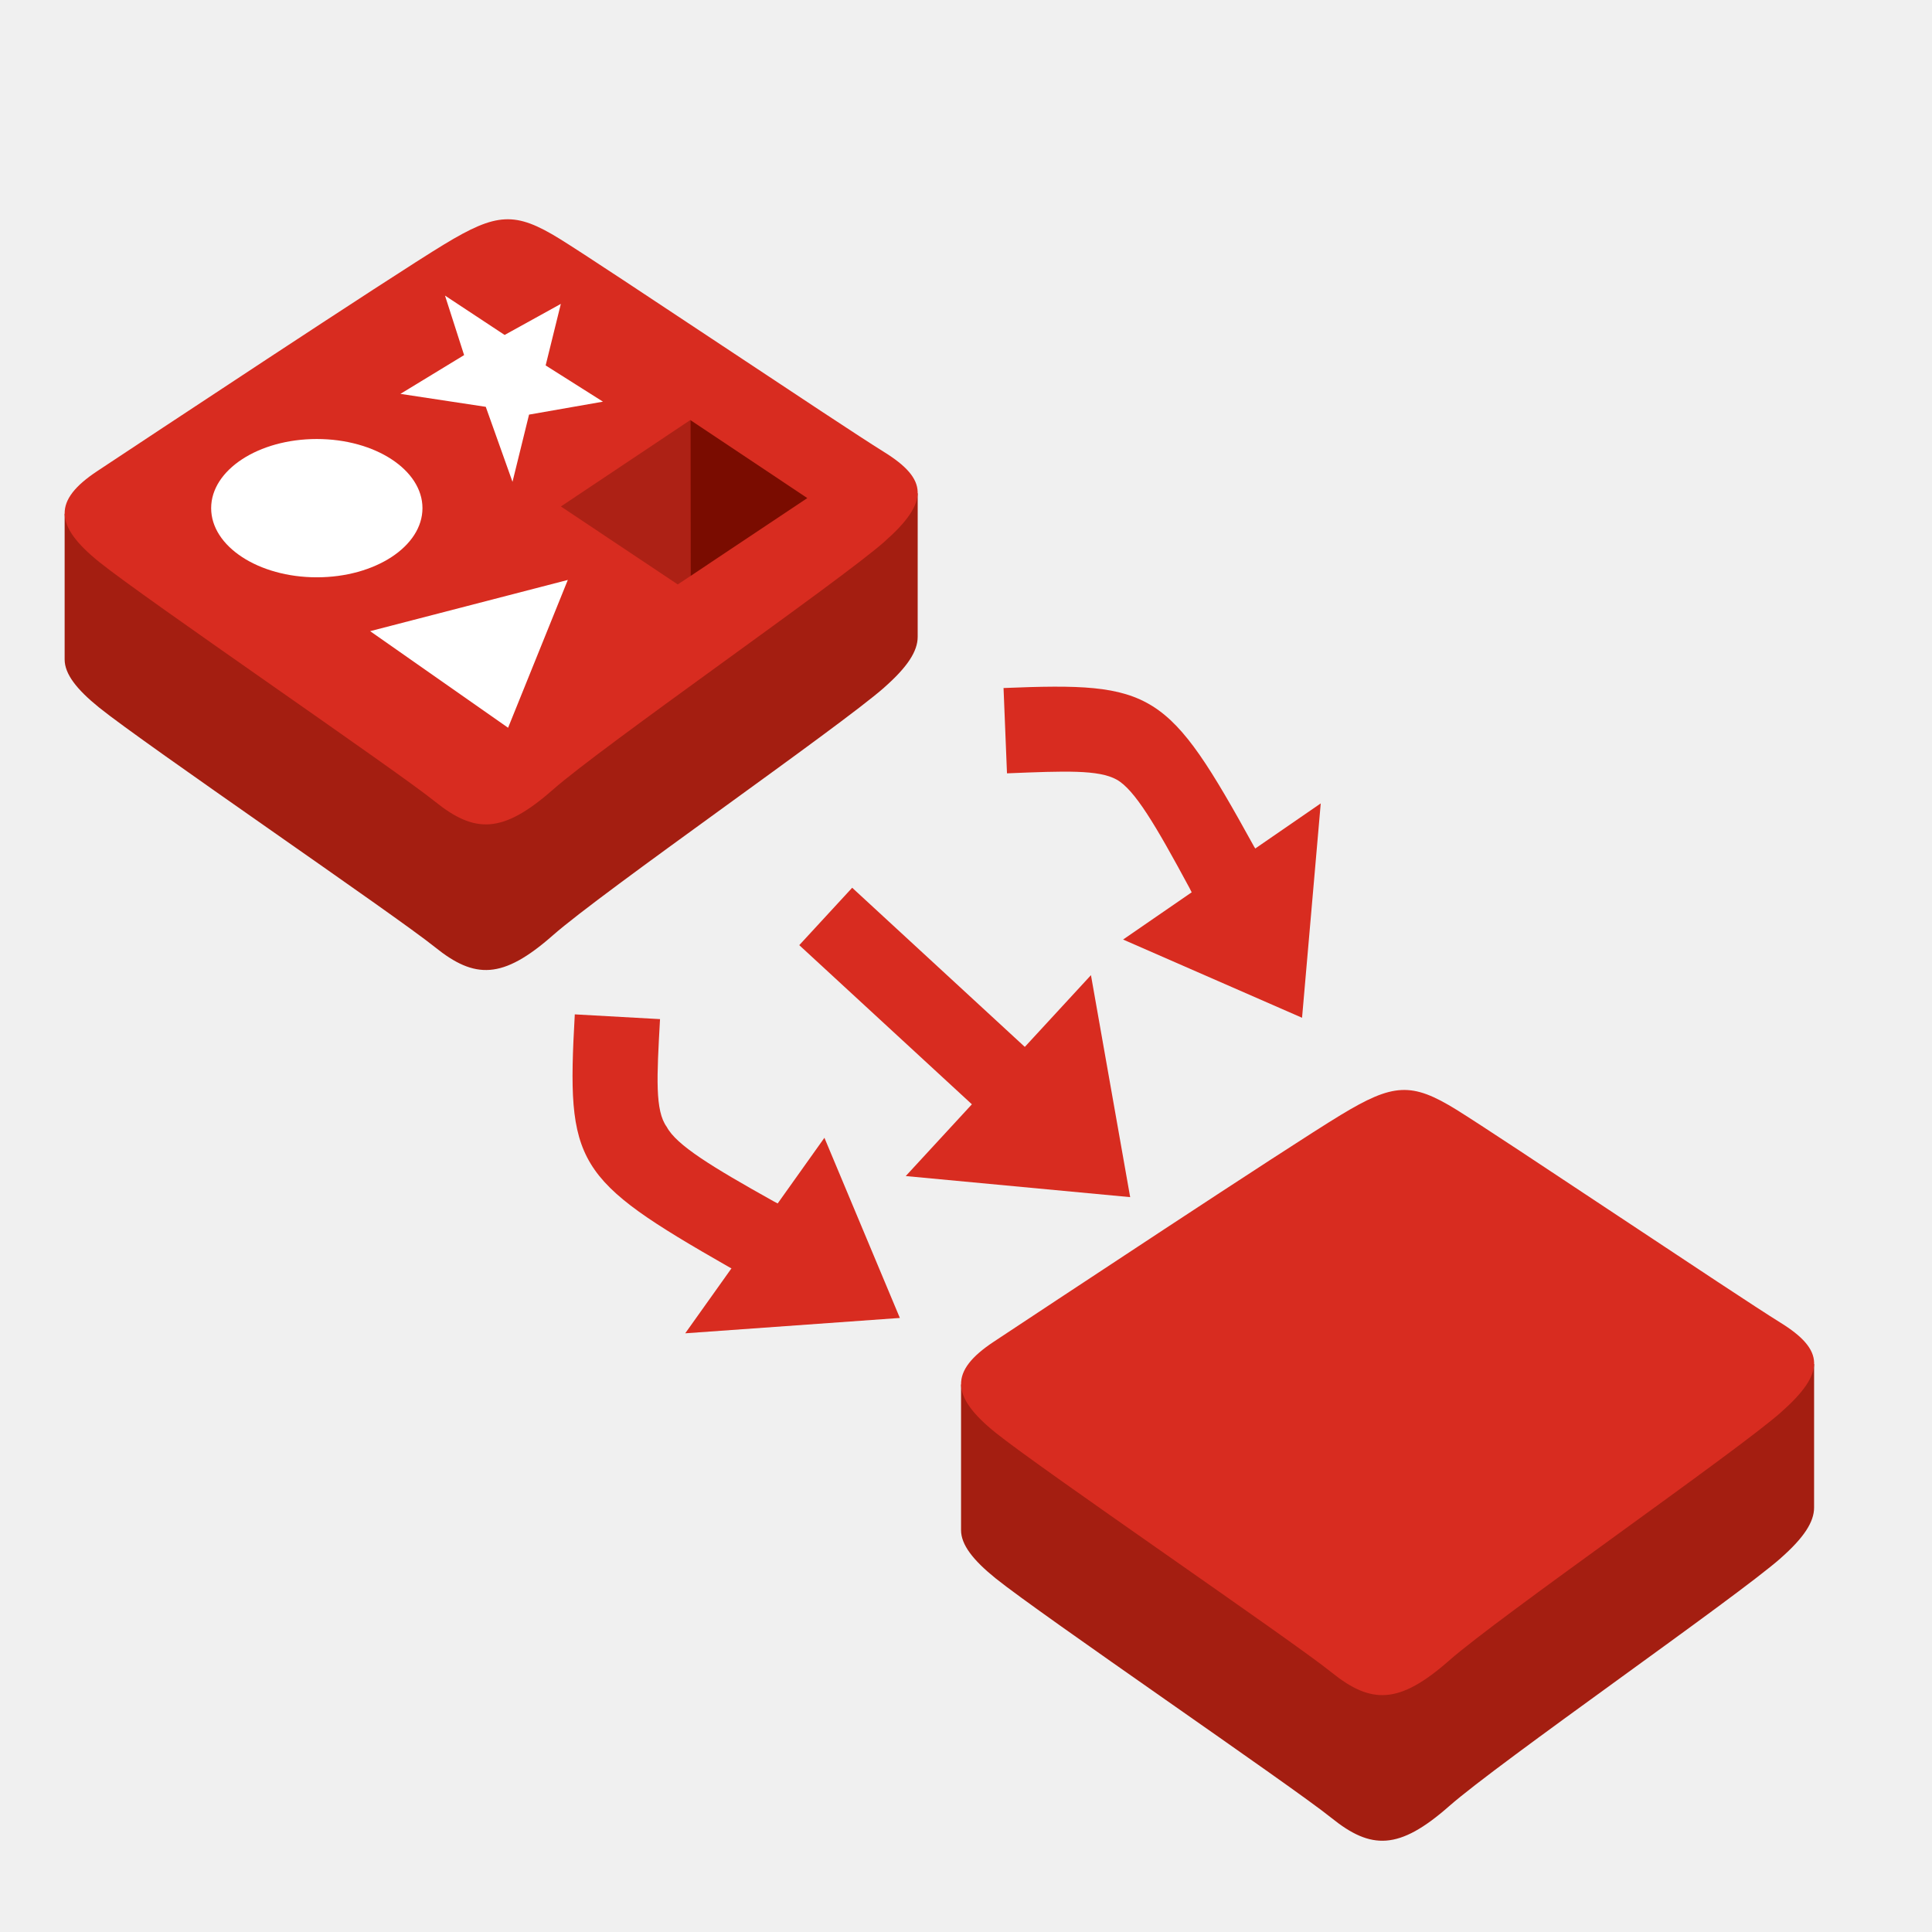
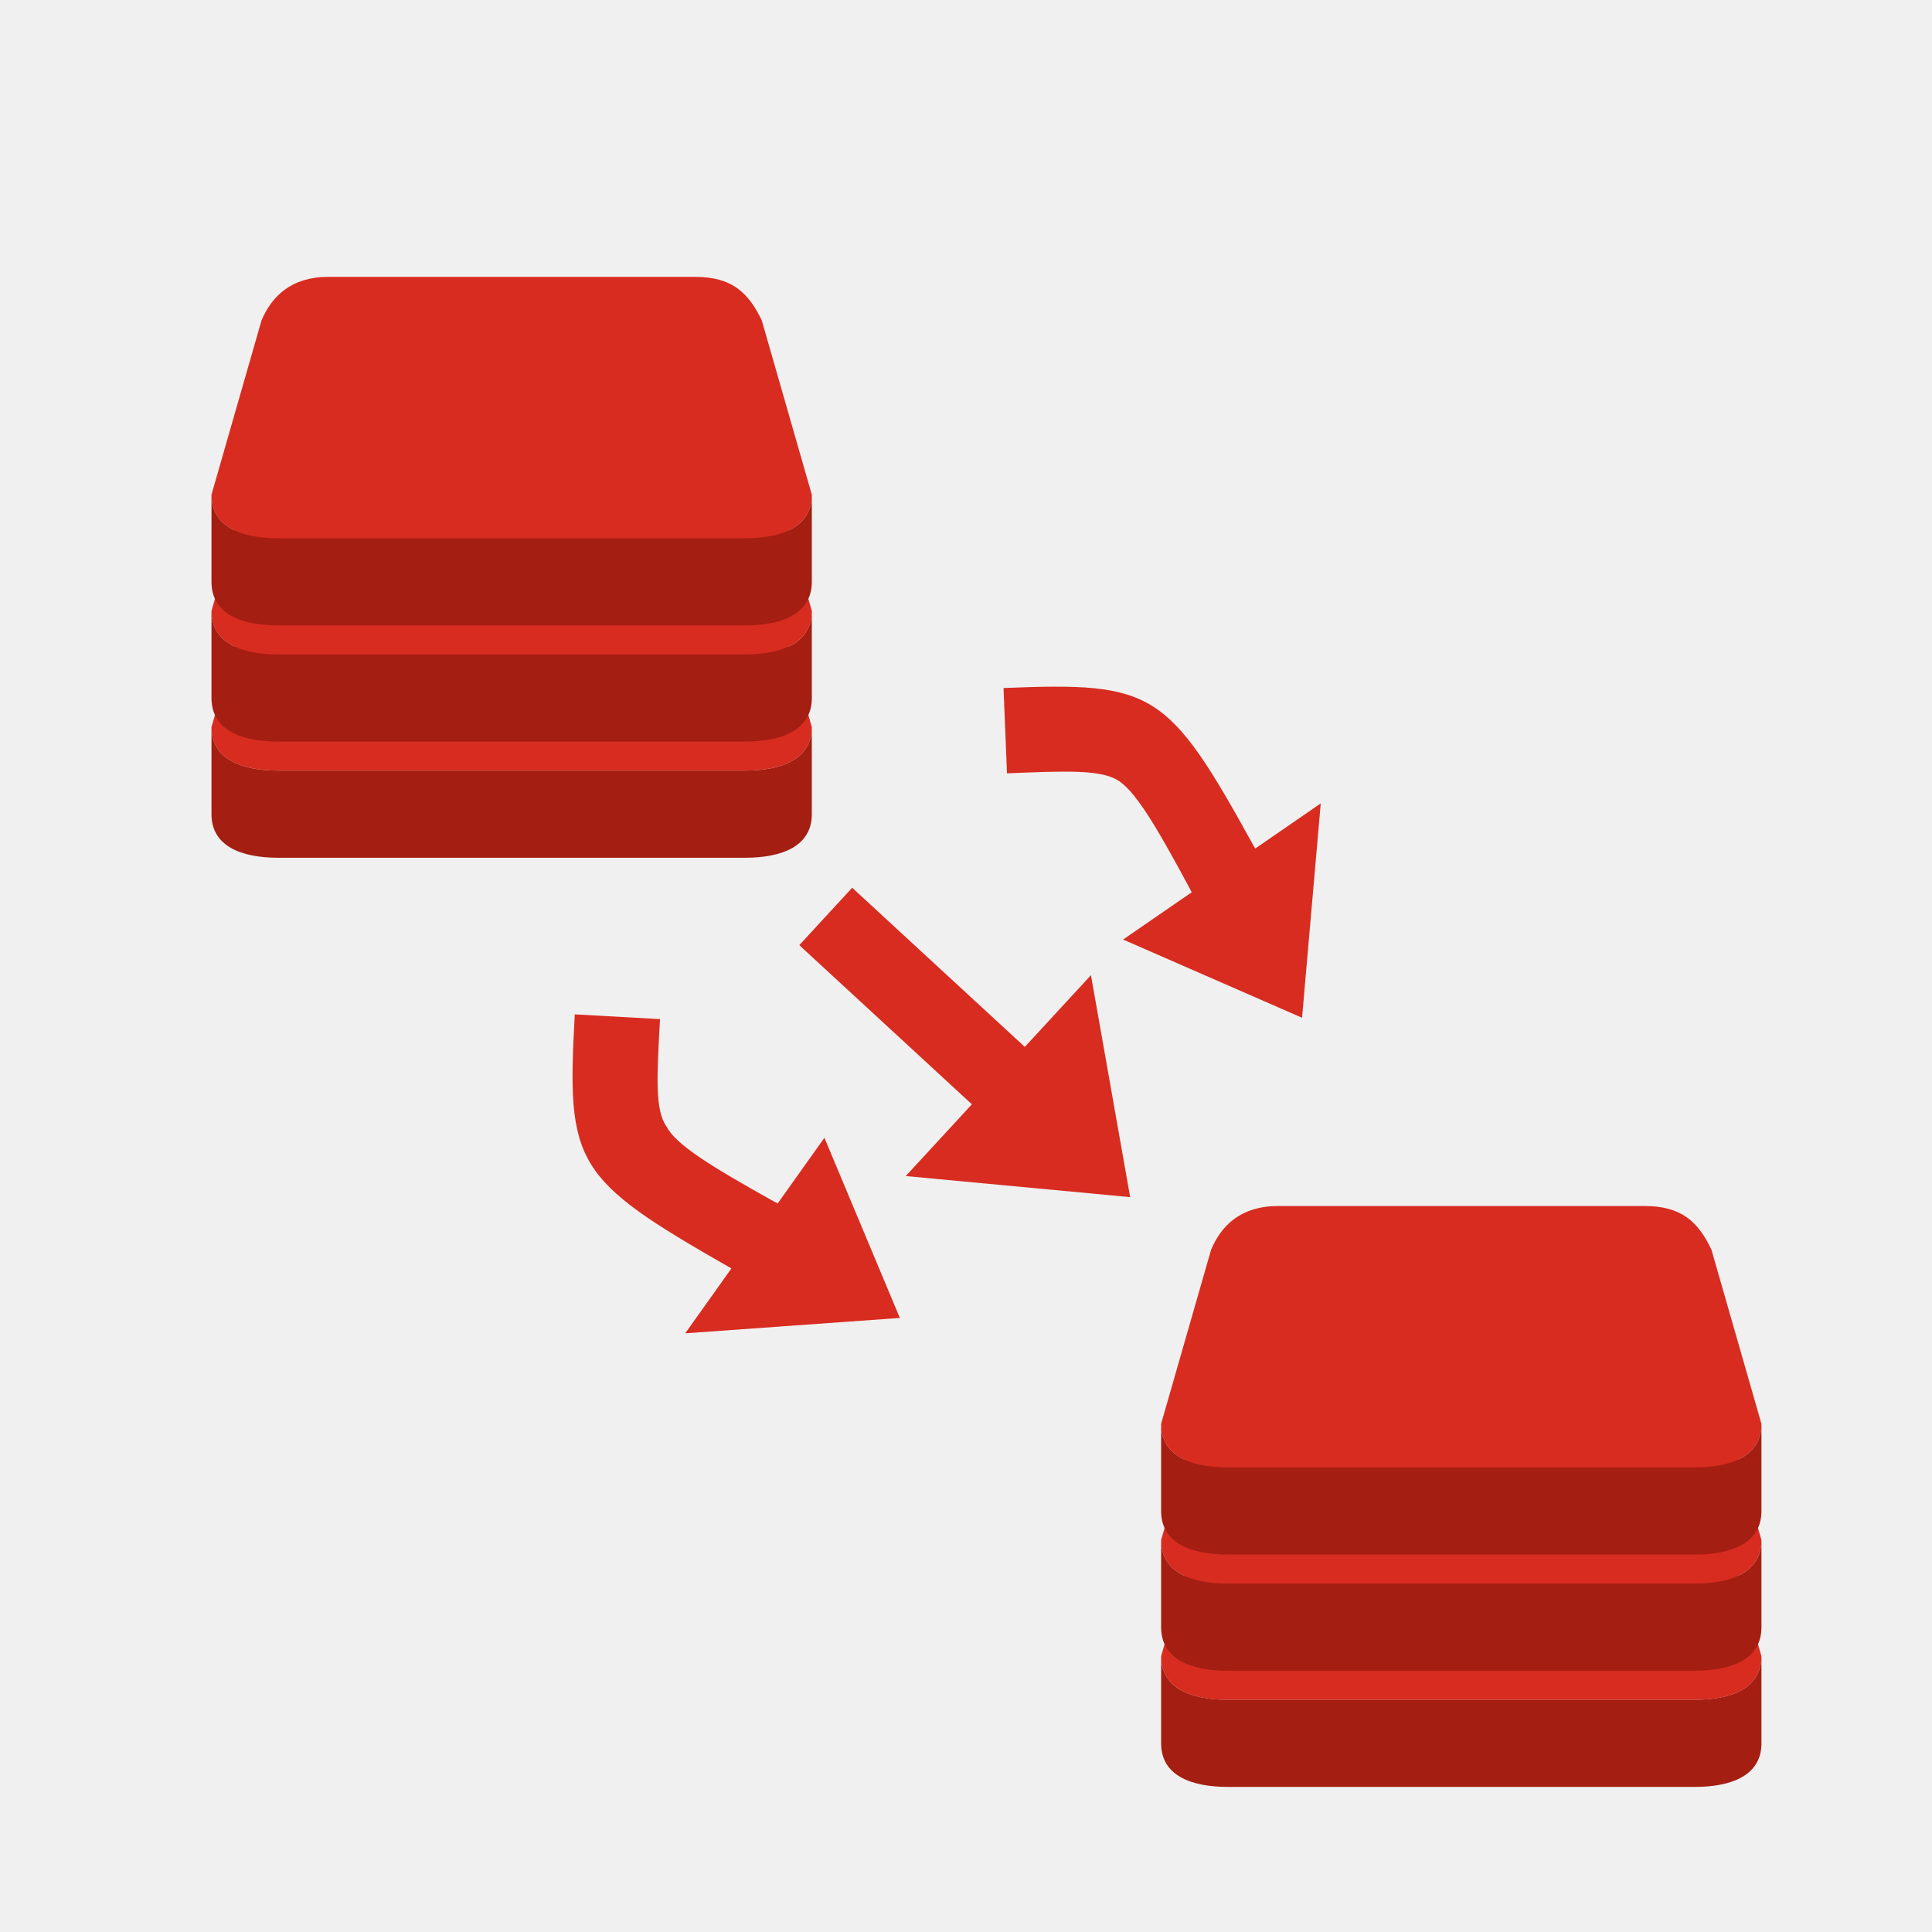
<svg xmlns="http://www.w3.org/2000/svg" x="0" y="0" version="1.1" viewBox="0 0 48 48" width="96" height="96" style="fill: rgb(52, 73, 94);" id="svg2">
-   <defs id="defs29" />
-   <path style="fill:#a41e11;stroke-width:0.486" d="m 21.97,17.08 c -1.131,0.995 -6.99,5.062 -8.237,6.16 -1.247,1.098 -1.94,1.087 -2.926,0.292 C 9.821,22.737 3.586,18.485 2.463,17.579 1.902,17.126 1.606,16.744 1.606,16.383 v -3.617 c 0,0 8.117,-2.983 9.428,-3.777 1.31,-0.794 1.765,-0.822 2.88,-0.133 1.115,0.69 7.783,2.72 8.886,3.402 0,0 -5.35e-4,3.23 -5.35e-4,3.565 1.25e-4,0.357 -0.254,0.749 -0.83,1.256 z" id="path26" />
-   <path style="fill:#d82c20;stroke-width:0.486" d="m 21.97,13.462 c -1.131,0.995 -6.99,5.062 -8.237,6.16 -1.247,1.098 -1.94,1.087 -2.926,0.292 C 9.821,19.119 3.586,14.867 2.463,13.961 1.34,13.055 1.316,12.431 2.42,11.702 3.523,10.972 9.724,6.865 11.034,6.072 c 1.31,-0.794 1.765,-0.822 2.88,-0.133 1.115,0.69 6.939,4.603 8.041,5.285 1.102,0.681 1.145,1.243 0.014,2.238 z" id="path28" />
-   <polygon transform="matrix(0.1245872,0,0,0.2103236,-19.73829,-42.31988)" style="fill:#ffffff" points="259.06,240.78 270.27,237.11 267.24,244.38 278.67,248.66 263.93,250.19 260.63,258.13 255.3,249.27 238.28,247.74 250.98,243.16 247.17,236.13 " id="polygon30" />
-   <polygon transform="matrix(0.1245872,0,0,0.2103236,-19.73829,-42.31988)" style="fill:#ffffff" points="271.66,269.72 259.75,287.18 232.24,275.77 " id="polygon32" />
-   <ellipse style="fill:#ffffff;stroke-width:0.486" cx="7.871" rx="2.625" ry="1.718" cy="12.625" id="ellipse34" />
-   <polygon transform="matrix(0.1245872,0,0,0.2103236,-19.73829,-42.31988)" style="fill:#7a0c00" points="296.11,269.26 296.09,250.83 319.42,260.05 " id="polygon36" />
-   <polygon transform="matrix(0.1245872,0,0,0.2103236,-19.73829,-42.31988)" style="fill:#ad2115" points="296.09,250.83 296.11,269.26 293.58,270.25 270.28,261.04 " id="polygon38" />
-   <path style="fill:#a41e11;stroke-width:0.486" d="m 44.241,38.713 c -1.131,0.995 -6.99,5.062 -8.237,6.16 -1.247,1.098 -1.94,1.087 -2.926,0.292 -0.985,-0.795 -7.22,-5.047 -8.344,-5.953 -0.561,-0.453 -0.857,-0.835 -0.857,-1.196 v -3.617 c 0,0 8.117,-2.983 9.428,-3.777 1.31,-0.794 1.765,-0.822 2.88,-0.133 1.115,0.69 7.783,2.72 8.886,3.402 0,0 -5.5e-4,3.23 -5.5e-4,3.565 1.25e-4,0.357 -0.254,0.749 -0.83,1.256 z" id="path26-3" />
-   <path style="fill:#d82c20;stroke-width:0.486" d="m 44.241,35.095 c -1.131,0.995 -6.99,5.062 -8.237,6.16 -1.247,1.098 -1.94,1.087 -2.926,0.292 -0.985,-0.795 -7.22,-5.047 -8.344,-5.953 -1.123,-0.906 -1.147,-1.53 -0.043,-2.26 1.103,-0.729 7.304,-4.836 8.615,-5.63 1.31,-0.794 1.765,-0.822 2.88,-0.133 1.115,0.69 6.939,4.603 8.041,5.285 1.102,0.681 1.145,1.243 0.014,2.238 z" id="path28-6" />
+   <defs id="defs29">
+     <filter style="color-interpolation-filters:sRGB" id="filter3689">
+       <feColorMatrix values="1 0 0 0 0 0 1 0 0 0 0 0 1 0 0 0 0 0 1 0" id="feColorMatrix3691" />
+     </filter>
+     <filter style="color-interpolation-filters:sRGB" id="filter3693">
+       <feColorMatrix values="1 0 0 0 0 0 1 0 0 0 0 0 1 0 0 0 0 0 1 0" id="feColorMatrix3695" />
+     </filter>
+     <filter style="color-interpolation-filters:sRGB" id="filter3693-3">
+       <feColorMatrix values="1 0 0 0 0 0 1 0 0 0 0 0 1 0 0 0 0 0 1 0" id="feColorMatrix3695-7" />
+     </filter>
+     <filter style="color-interpolation-filters:sRGB" id="filter3689-5">
+       <feColorMatrix values="1 0 0 0 0 0 1 0 0 0 0 0 1 0 0 0 0 0 1 0" id="feColorMatrix3691-0" />
+     </filter>
+   </defs>
  <g transform="matrix(0.328689,-0.3565206,0.3898872,0.3594508,8.015974,27.24384)" id="g6" style="fill:#d82c20;fill-opacity:1">
    <polygon points="24,23.4 17,15 31,15 " id="polygon8" style="fill:#d82c20;fill-opacity:1" transform="translate(0.2556532,7.609424)" />
    <rect x="22.256" y="11.609" width="4" height="14" id="rect10" style="fill:#d82c20;fill-opacity:1" />
    <path d="m 41.762,24.149 -0.356,1.23 -3.944,-0.92 0.504,-1.236 c 1.189,-3.156 1.797,-5.004 1.548,-5.94 -0.25,-0.936 -1.451,-2.035 -3.572,-3.975 l 3.094,-2.828 c 5.443,4.98 5.629,5.715 2.726,13.669 z" id="path12" style="fill:#d82c20;fill-opacity:1" />
    <polygon points="38.4,31 29.4,35 28,25 " id="polygon14" style="fill:#d82c20;fill-opacity:1" transform="matrix(-0.7069448,-0.6467406,-0.7734616,0.7069448,84.83714,25.50483)" />
    <path d="m 7.696,19.439 0.371,1.275 4.023,-0.568 -0.371,-1.275 c -0.851,-3.246 -1.261,-5.139 -0.913,-6.049 0.2,-0.928 1.513,-1.916 3.828,-3.66 L 11.853,6.075 C 5.909,10.551 5.647,11.267 7.696,19.439 Z" id="path16" style="fill:#d82c20;fill-opacity:1" />
    <polygon points="9.6,31 20,25 18.6,35 " id="polygon18" style="fill:#d82c20;fill-opacity:1" transform="matrix(-0.7719155,0.5813198,0.6952223,0.7719155,1.731429,-10.91697)" />
  </g>
+   <g id="g3" style="fill:#d82c20;fill-opacity:1;filter:url(#filter3689)" transform="matrix(0.4143139,0,0,0.360799,2.76833,5.435387)">
+     <path d="m 42,35 c 0,2.209 -1.791,3 -4,3 H 10 C 7.791,38 6,37.209 6,35 L 9,23 c 0.219,-2.094 1.791,-4 4,-4 h 22 c 2.209,0 3.688,1.75 4,4 z" id="path5" style="fill:#d82c20;fill-opacity:1" fill="#455A64" />
+     <path d="m 42,27 c 0,2.209 -1.791,3 -4,3 H 10 C 7.791,30 6,29.209 6,27 L 9,15 c 0.219,-2.094 1.791,-4 4,-4 h 22 c 2.209,0 3.688,1.75 4,4 z" id="path7" style="fill:#d82c20;fill-opacity:1" fill="#455A64" />
+     <path d="m 42,19 c 0,2.209 -1.791,3 -4,3 H 10 C 7.791,22 6,21.209 6,19 L 9,7 C 9.61,5.338 10.791,4 13,4 h 22 c 2.209,0 3.201,1.087 4,3 z" id="path9" style="fill:#d82c20;fill-opacity:1" fill="#455A64" />
+   </g>
+   <g id="g11" style="fill:#a41e11;fill-opacity:1;filter:url(#filter3693)" transform="matrix(0.4143139,0,0,0.360799,2.76833,5.435387)">
+     <path fill="#78909C" d="M 38,22 H 10 C 7.791,22 6,21.209 6,19 v 6 c 0,2.209 1.791,3 4,3 h 28 c 2.209,0 4,-0.791 4,-3 v -6 c 0,2.209 -1.791,3 -4,3 z" id="path13" style="fill:#a41e11;fill-opacity:1" />
+     <path fill="#78909C" d="M 38,30 H 10 C 7.791,30 6,29.209 6,27 v 6 c 0,2.209 1.791,3 4,3 h 28 c 2.209,0 4,-0.791 4,-3 v -6 c 0,2.209 -1.791,3 -4,3 z" id="path15" style="fill:#a41e11;fill-opacity:1" />
+     <path fill="#78909C" d="M 38,38 H 10 C 7.791,38 6,37.209 6,35 v 6 c 0,2.209 1.791,3 4,3 h 28 c 2.209,0 4,-0.791 4,-3 v -6 c 0,2.209 -1.791,3 -4,3 z" id="path17" style="fill:#a41e11;fill-opacity:1" />
+   </g>
+   <g id="g3-2" style="fill:#d82c20;fill-opacity:1;filter:url(#filter3689-5)" transform="matrix(0.4143139,0,0,0.360799,26.36155,28.52013)">
+     <path d="m 42,35 c 0,2.209 -1.791,3 -4,3 H 10 C 7.791,38 6,37.209 6,35 L 9,23 c 0.219,-2.094 1.791,-4 4,-4 h 22 c 2.209,0 3.688,1.75 4,4 z" id="path5-1" style="fill:#d82c20;fill-opacity:1" fill="#455A64" />
+     <path d="m 42,27 c 0,2.209 -1.791,3 -4,3 H 10 C 7.791,30 6,29.209 6,27 L 9,15 c 0.219,-2.094 1.791,-4 4,-4 h 22 c 2.209,0 3.688,1.75 4,4 z" id="path7-8" style="fill:#d82c20;fill-opacity:1" fill="#455A64" />
+     <path d="m 42,19 c 0,2.209 -1.791,3 -4,3 H 10 C 7.791,22 6,21.209 6,19 L 9,7 C 9.61,5.338 10.791,4 13,4 h 22 c 2.209,0 3.201,1.087 4,3 z" id="path9-7" style="fill:#d82c20;fill-opacity:1" fill="#455A64" />
+   </g>
+   <g id="g11-1" style="fill:#a41e11;fill-opacity:1;filter:url(#filter3693-3)" transform="matrix(0.4143139,0,0,0.360799,26.36155,28.52013)">
+     <path fill="#78909C" d="M 38,22 H 10 C 7.791,22 6,21.209 6,19 v 6 c 0,2.209 1.791,3 4,3 h 28 c 2.209,0 4,-0.791 4,-3 v -6 c 0,2.209 -1.791,3 -4,3 z" id="path13-5" style="fill:#a41e11;fill-opacity:1" />
+     <path fill="#78909C" d="M 38,30 H 10 C 7.791,30 6,29.209 6,27 v 6 c 0,2.209 1.791,3 4,3 h 28 c 2.209,0 4,-0.791 4,-3 v -6 c 0,2.209 -1.791,3 -4,3 z" id="path15-5" style="fill:#a41e11;fill-opacity:1" />
+     <path fill="#78909C" d="M 38,38 H 10 C 7.791,38 6,37.209 6,35 v 6 c 0,2.209 1.791,3 4,3 h 28 c 2.209,0 4,-0.791 4,-3 v -6 c 0,2.209 -1.791,3 -4,3 z" id="path17-8" style="fill:#a41e11;fill-opacity:1" />
+   </g>
</svg>
